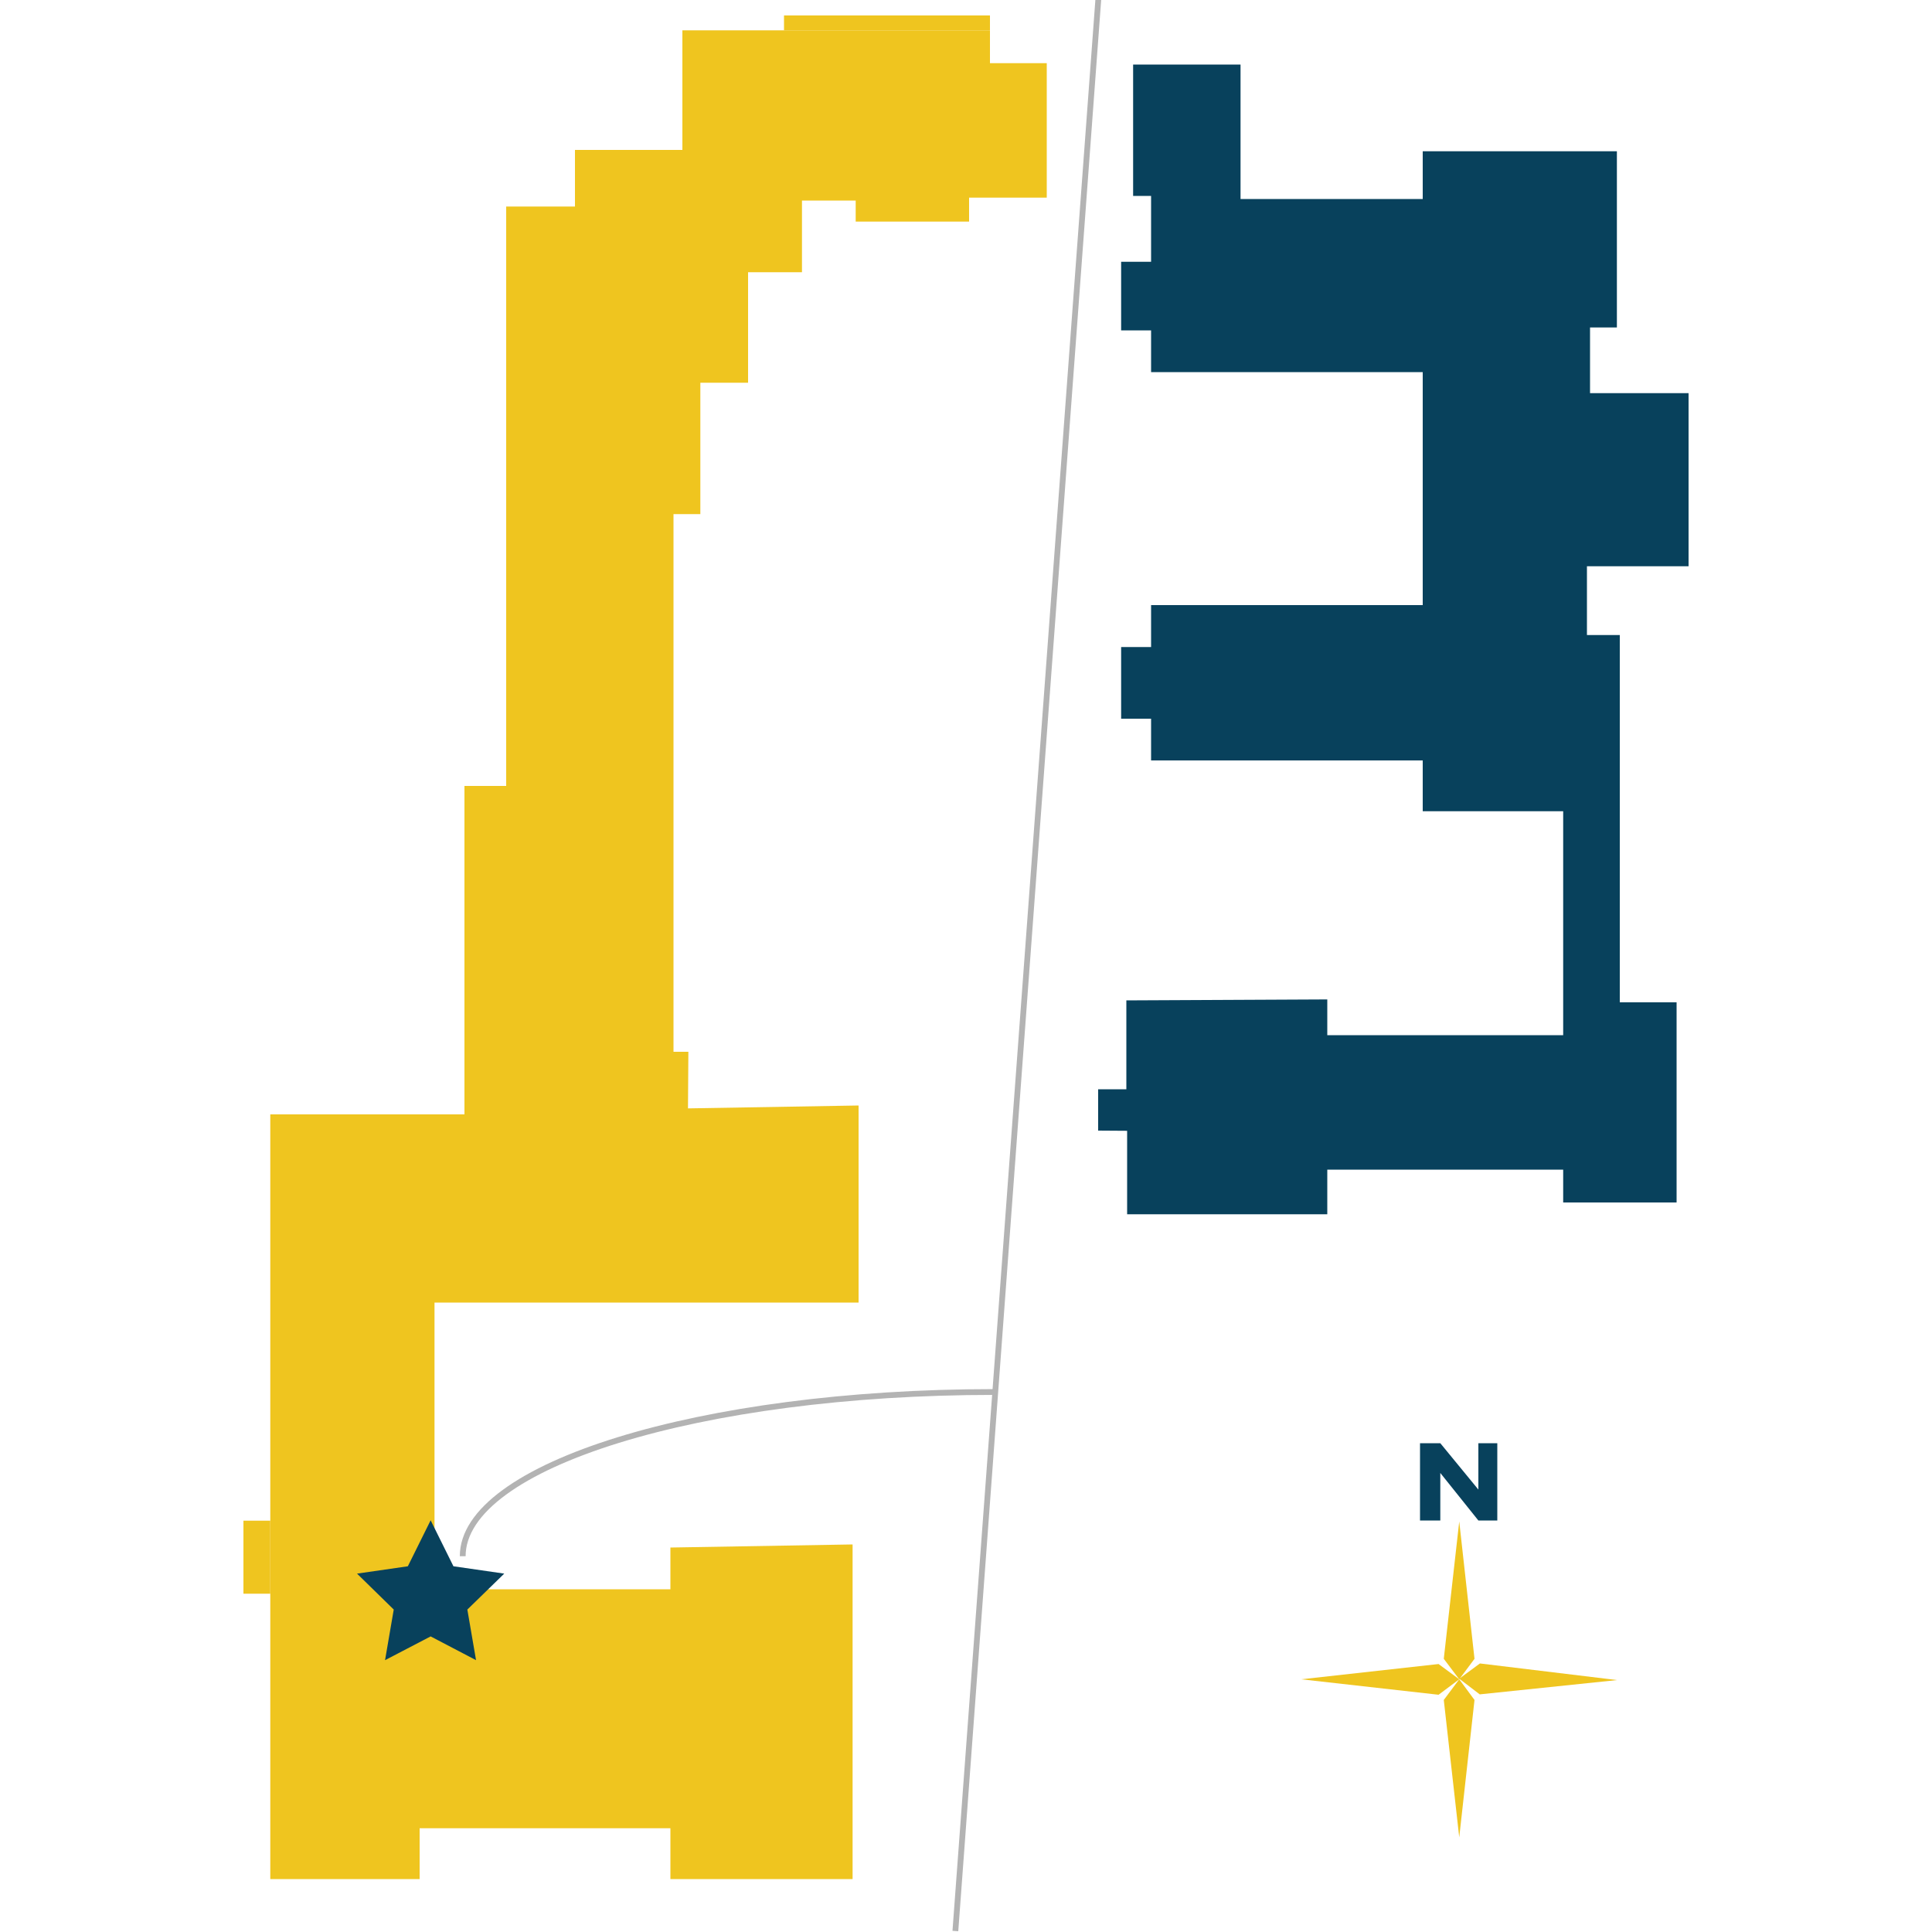
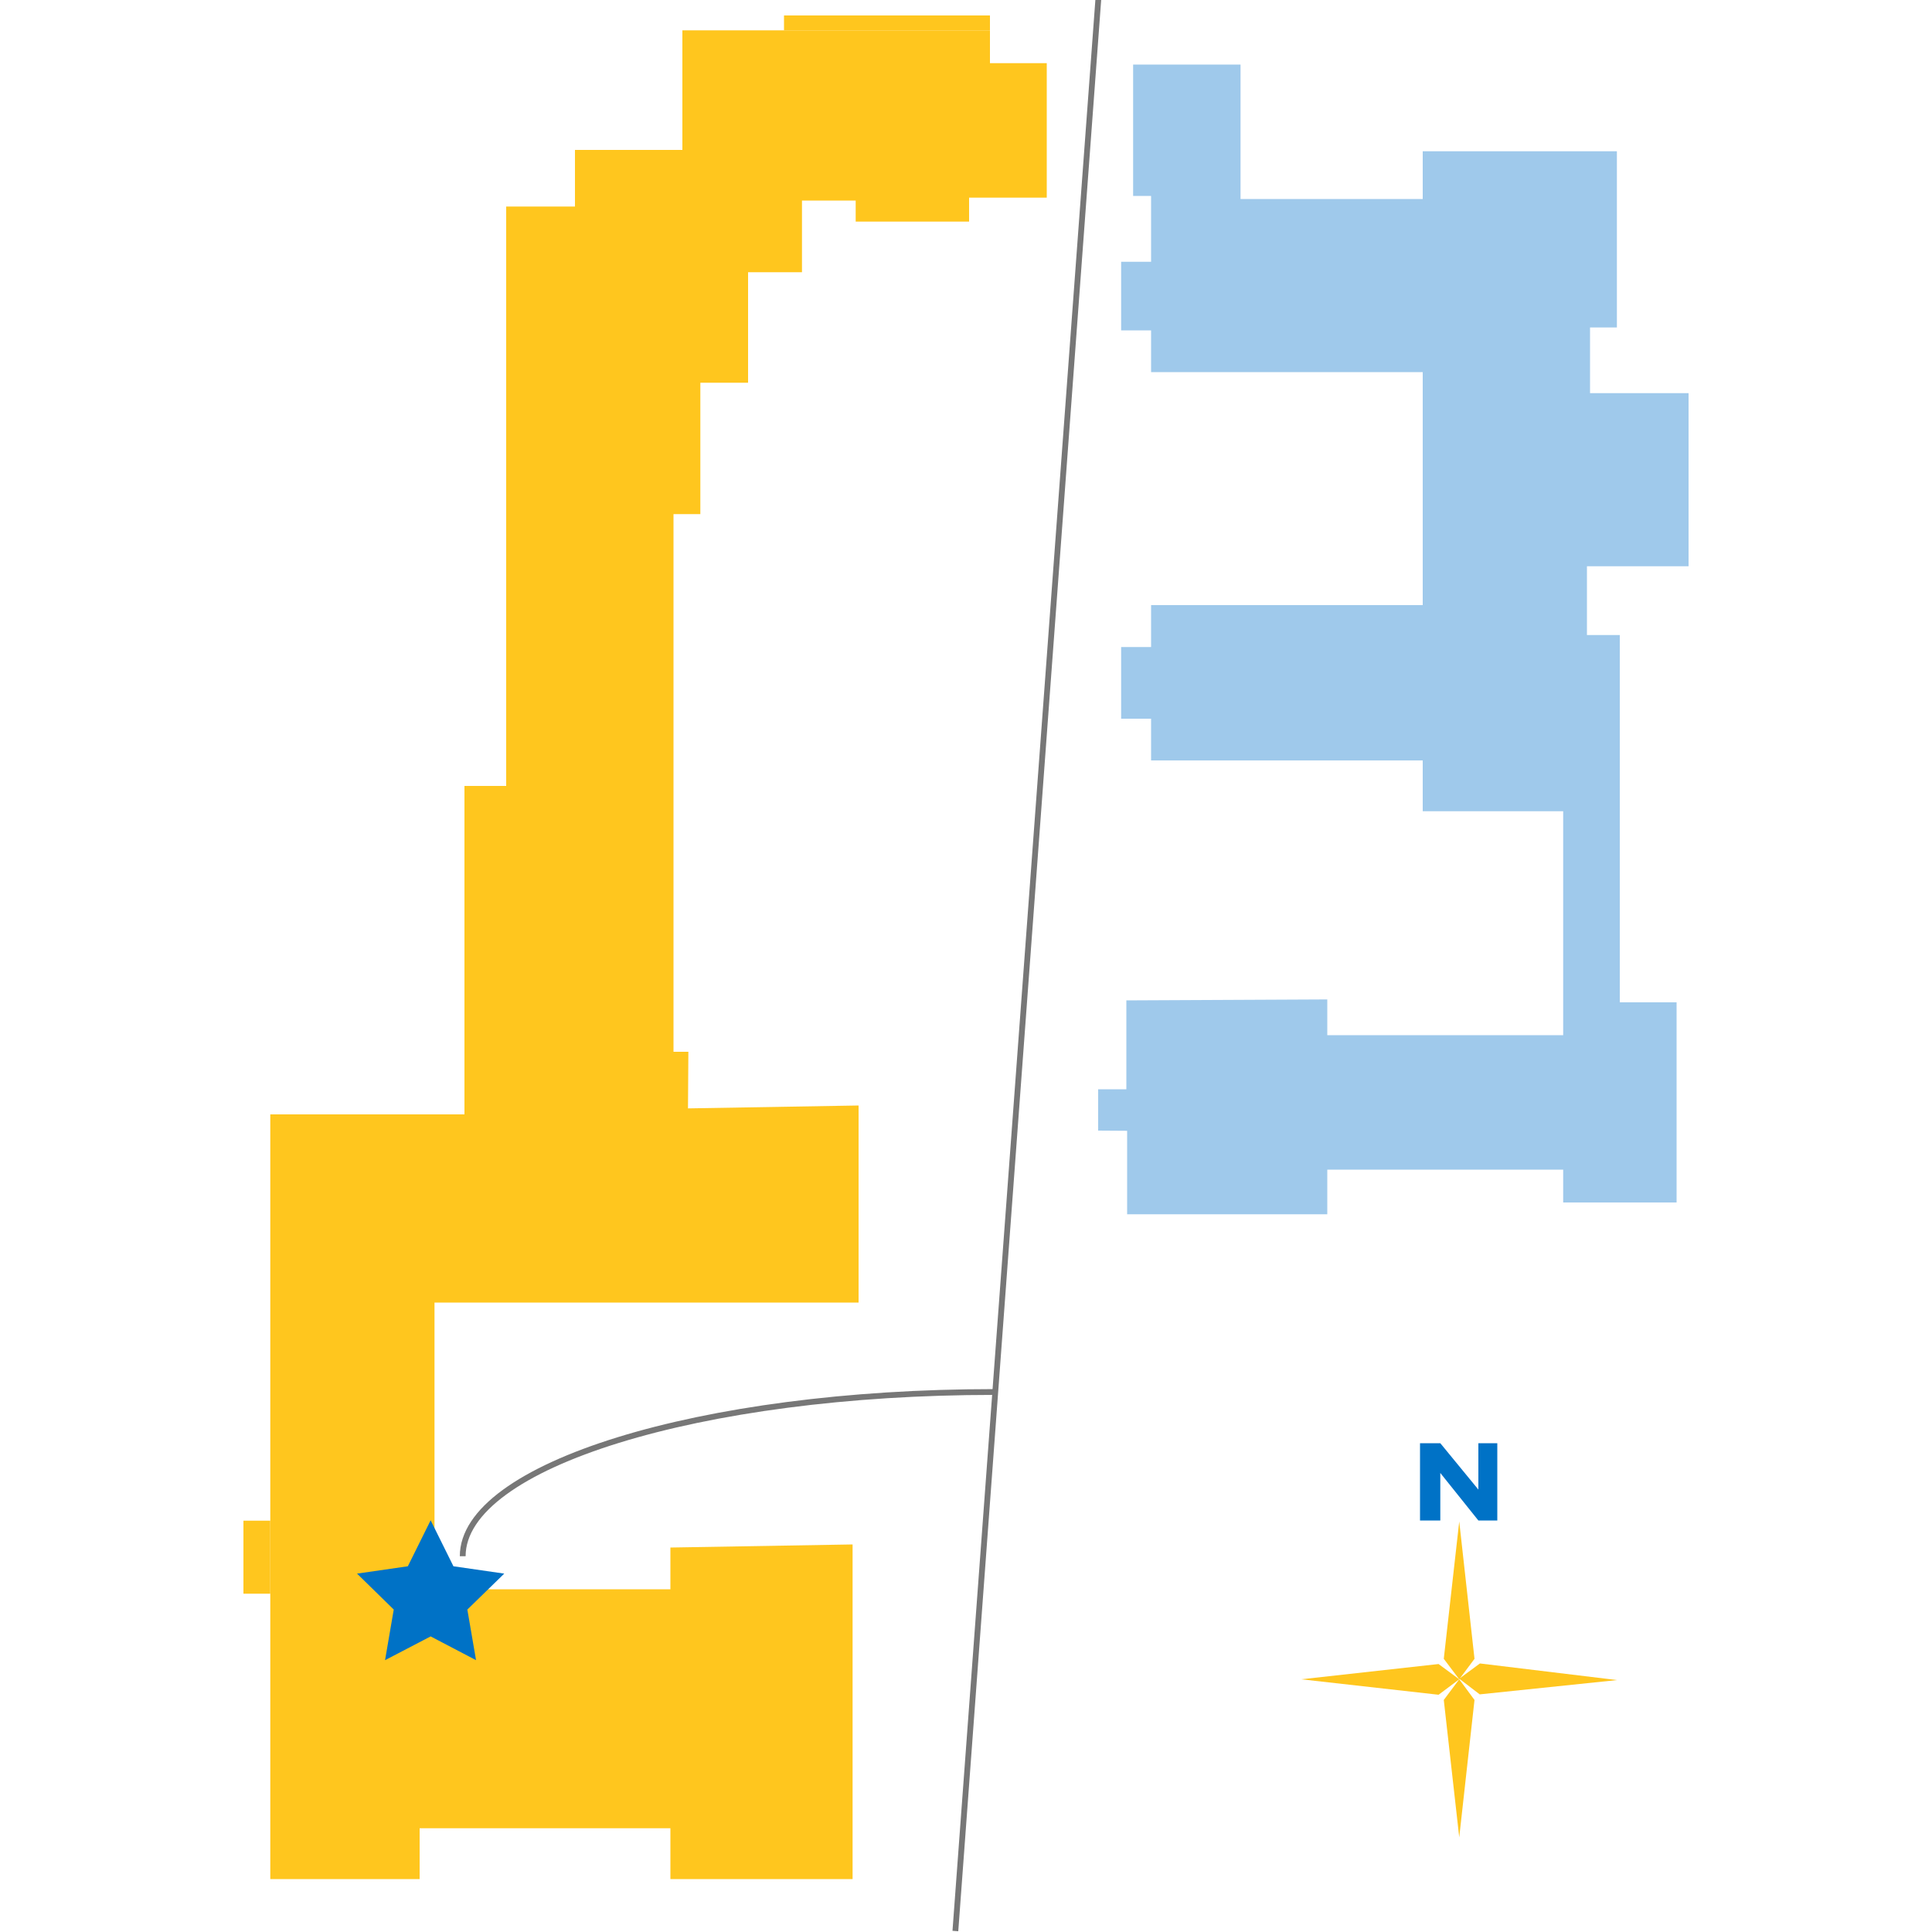
<svg xmlns="http://www.w3.org/2000/svg" version="1.1" id="Layer_1" x="0px" y="0px" viewBox="0 0 1000 1000" style="enable-background:new 0 0 1000 1000;" xml:space="preserve">
  <style type="text/css">
	.st0{fill:#FFFFFF;}
- 	.st1{fill:#EFC51F;}
- 	.st2{fill:#08415C;}
- 	.st3{fill:none;stroke:#B3B3B3;stroke-width:3;stroke-miterlimit:10;}
+ 	.st1{fill:#FFC61E;}
+ 	.st2{fill:#9FC9EB;}
+ 	.st4{fill:#0072C6;}
+ 	.st3{fill:none;stroke:#777;stroke-width:3;stroke-miterlimit:10;}
</style>
  <rect class="st0" width="1000" height="1000" />
  <path class="st1" d="M461.6,480.1" />
  <path class="st1" d="M662.6,509.5" />
  <g>
    <polygon class="st1" points="541.8,102.3 541.8,32.7 512.4,32.7 512.4,15.7 353.2,15.7 353.2,77.6 297.6,77.6 297.6,106.9    262,106.9 262,406.8 240.4,406.8 240.4,576.8 139.9,576.8 139.9,972.6 217.2,972.6 217.2,946.3 347,946.3 347,972.6 441.3,972.6    441.3,799.4 347,801 347,822.6 277.5,822.6 251.2,822.6 237.3,822.6 231.1,822.6 228,822.6 224.9,822.6 224.9,733 224.9,674.2    444.4,674.2 444.4,572.2 356.1,573.7 356.3,544.4 348.6,544.4 348.6,266.1 362.5,266.1 362.5,198.1 387.2,198.1 387.2,140.9    415.1,140.9 415.1,103.8 442.9,103.8 442.9,114.7 501.6,114.7 501.6,102.3  " />
    <polyline class="st1" points="139.9,824.9 126,824.9 126,787.1 139.9,787.1  " />
    <polyline class="st1" points="405.8,15.7 405.8,8 512.4,8 512.4,15.7  " />
  </g>
  <polyline class="st2" points="586.5,101.4 595.8,101.4 595.8,135.5 580.3,135.5 580.3,171 595.8,171 595.8,192.6 736.4,192.6   736.4,313.2 595.8,313.2 595.8,334.9 580.3,334.9 580.3,372 595.8,372 595.8,393.6 736.4,393.6 736.4,419.9 809.1,419.9   809.1,535.8 687,535.8 687,517.3 583,517.8 583,563.8 568.4,563.8 568.4,585.2 583.4,585.3 583.4,628.5 687,628.5 687,605.4   809.1,605.4 809.1,622.4 867.8,622.4 867.8,518.8 838.4,518.8 838.4,328.7 821.4,328.7 821.4,293.1 874,293.1 874,203.5 823,203.5   823,169.5 836.9,169.5 836.9,78.3 736.4,78.3 736.4,103 642.1,103 642.1,33.4 586.5,33.4 " />
  <g>
    <polygon class="st1" points="837,869.6 765.9,877 755.3,868.9 766,861  " />
    <polygon class="st1" points="755.3,951 747.3,879.9 755.3,869.2 763.2,879.9  " />
    <polygon class="st1" points="755.3,787.5 763.2,858.6 755.3,869.2 747.3,858.6  " />
    <polygon class="st1" points="673.5,869.2 744.6,861.3 755.3,869.2 744.6,877.2  " />
  </g>
  <g>
-     <polygon class="st2" points="222.9,786.9 234.7,810.7 261,814.5 241.9,833.1 246.4,859.3 222.9,847 199.3,859.3 203.8,833.1    184.8,814.5 211.1,810.7  " />
+     <polygon class="st4" points="222.9,786.9 234.7,810.7 261,814.5 241.9,833.1 246.4,859.3 222.9,847 199.3,859.3 203.8,833.1    184.8,814.5 211.1,810.7  " />
  </g>
  <g>
    <path class="st3" d="M239.5,805.5c0-47,123-85,275-85" />
  </g>
  <line class="st3" x1="568.5" y1="-0.5" x2="494.5" y2="999.5" />
-   <polygon class="st2" points="735,747 735,787 745.5,787 745.5,762.4 765.2,787 775,787 775,747 765.2,747 765.2,771 745.5,747 " />
+   <polygon class="st4" points="735,747 735,787 745.5,787 745.5,762.4 765.2,787 775,787 775,747 765.2,747 765.2,771 745.5,747 " />
</svg>
